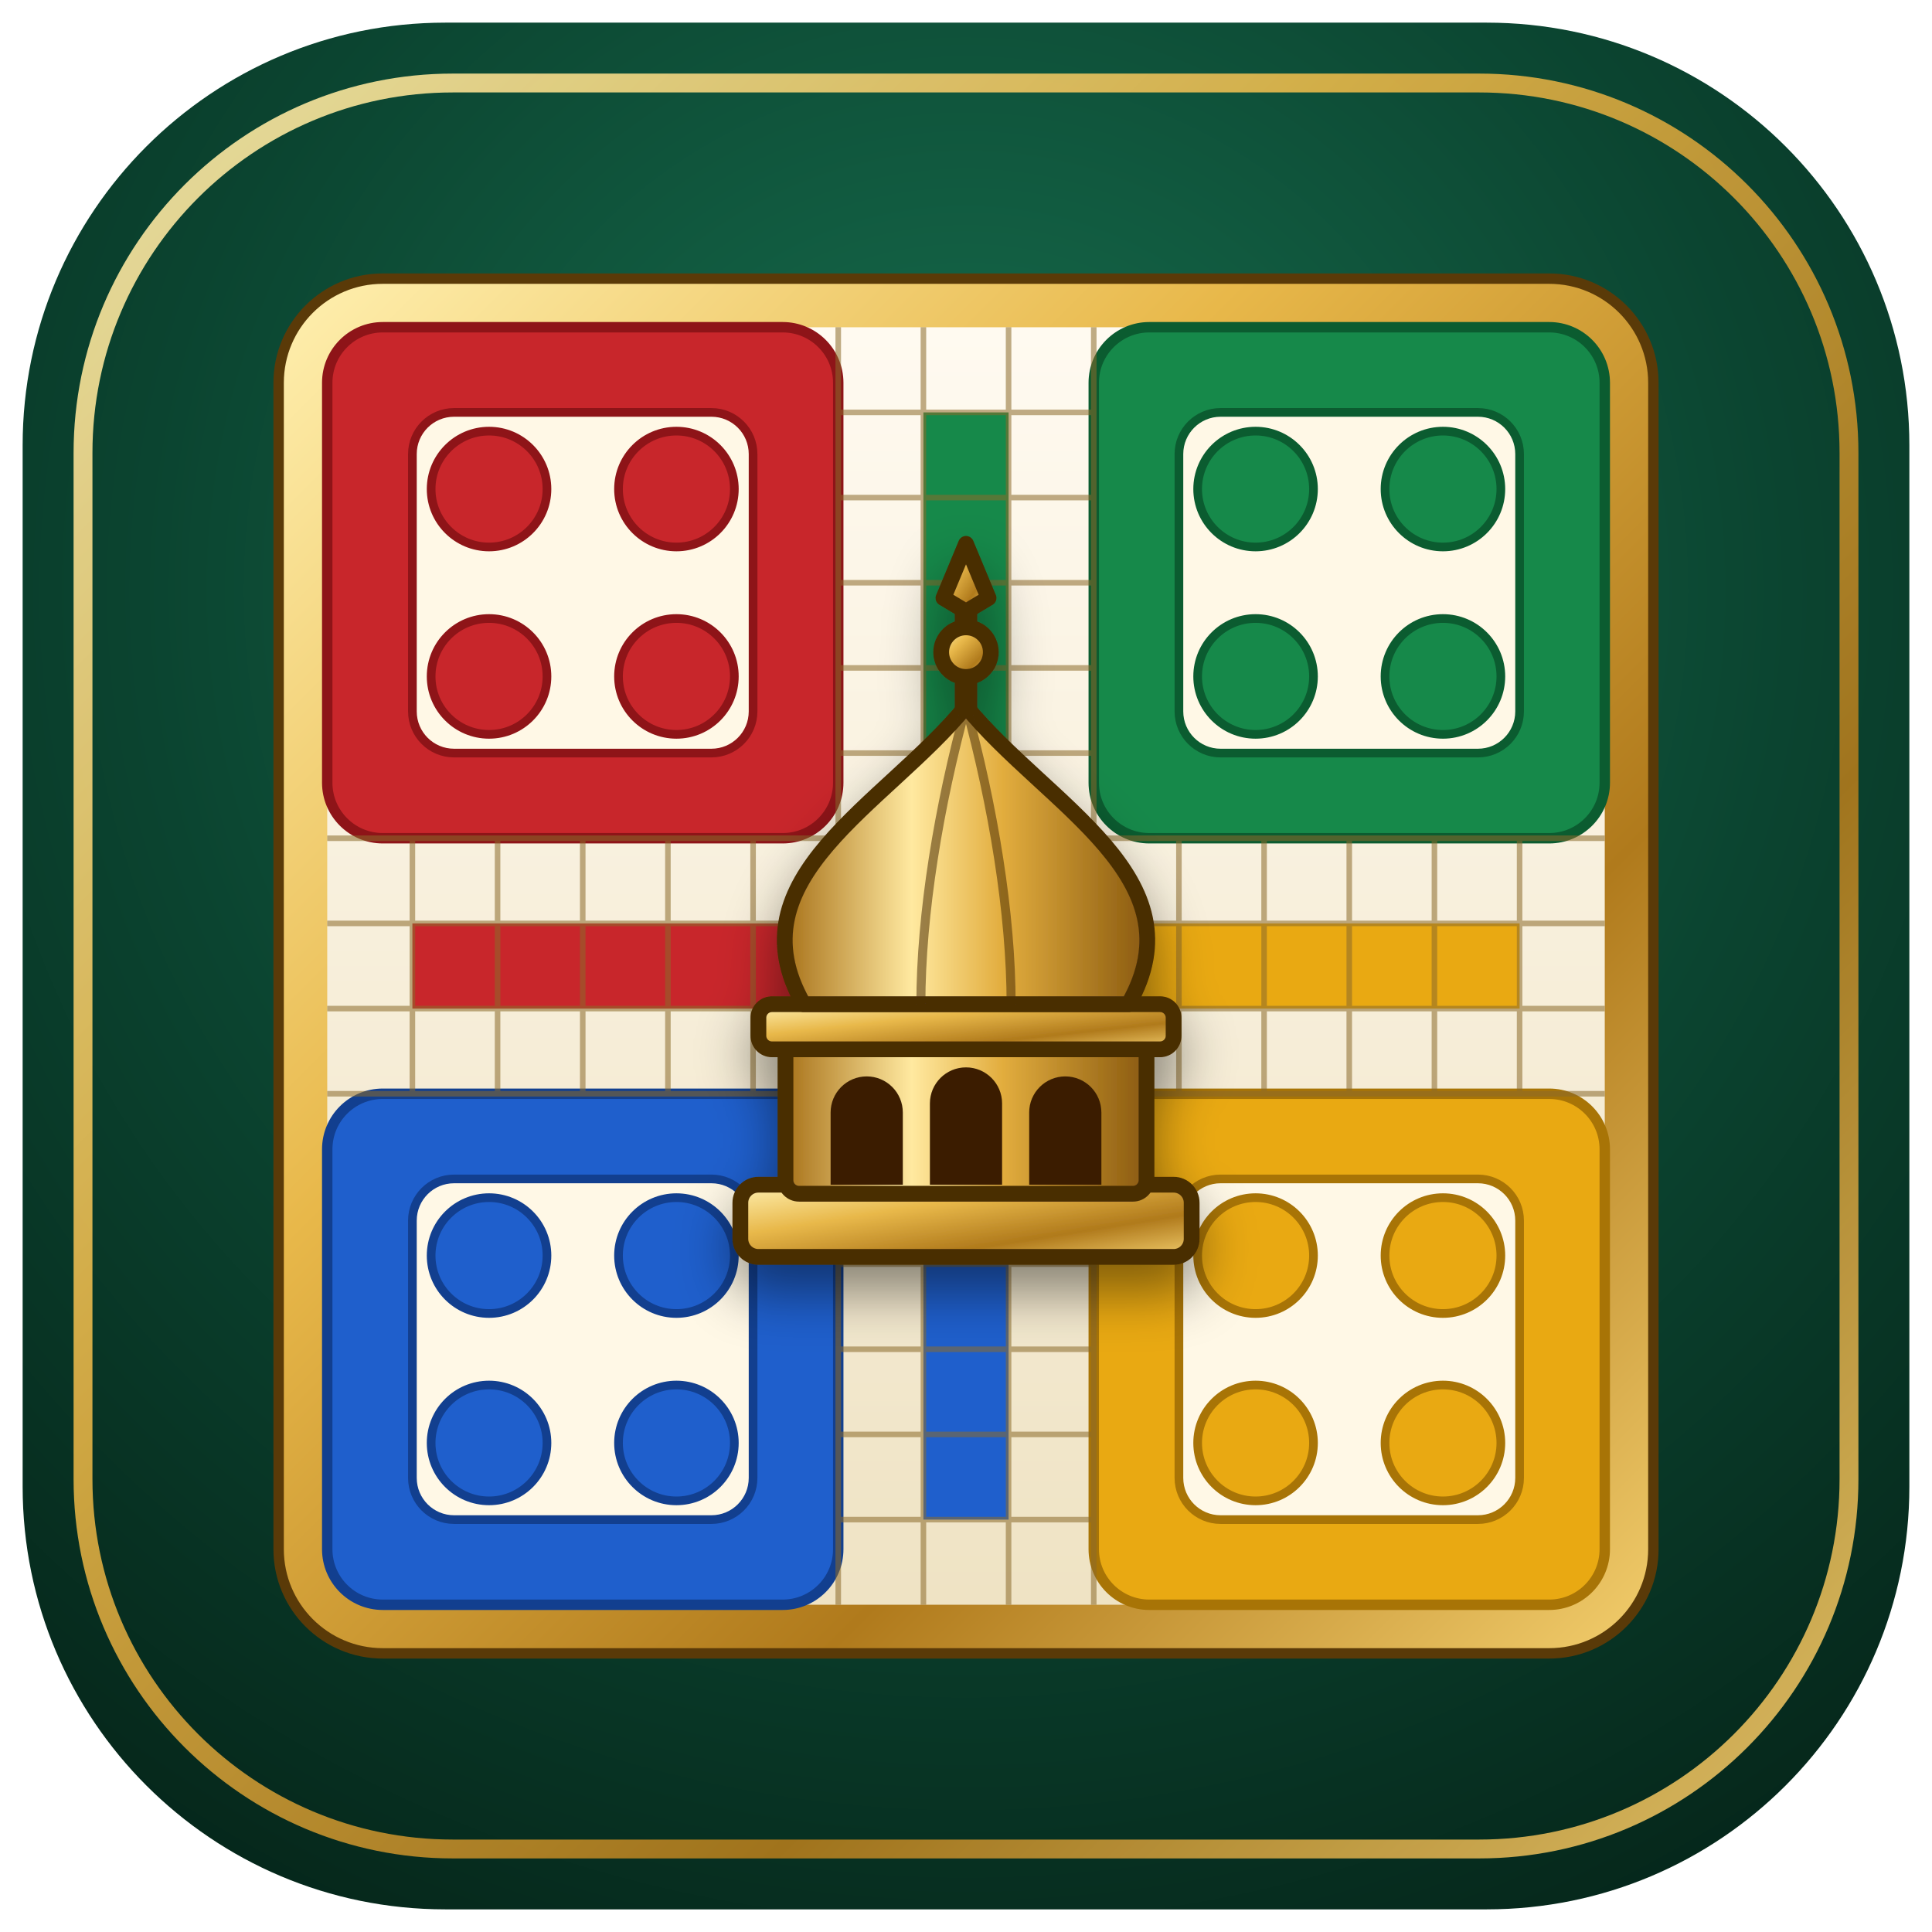
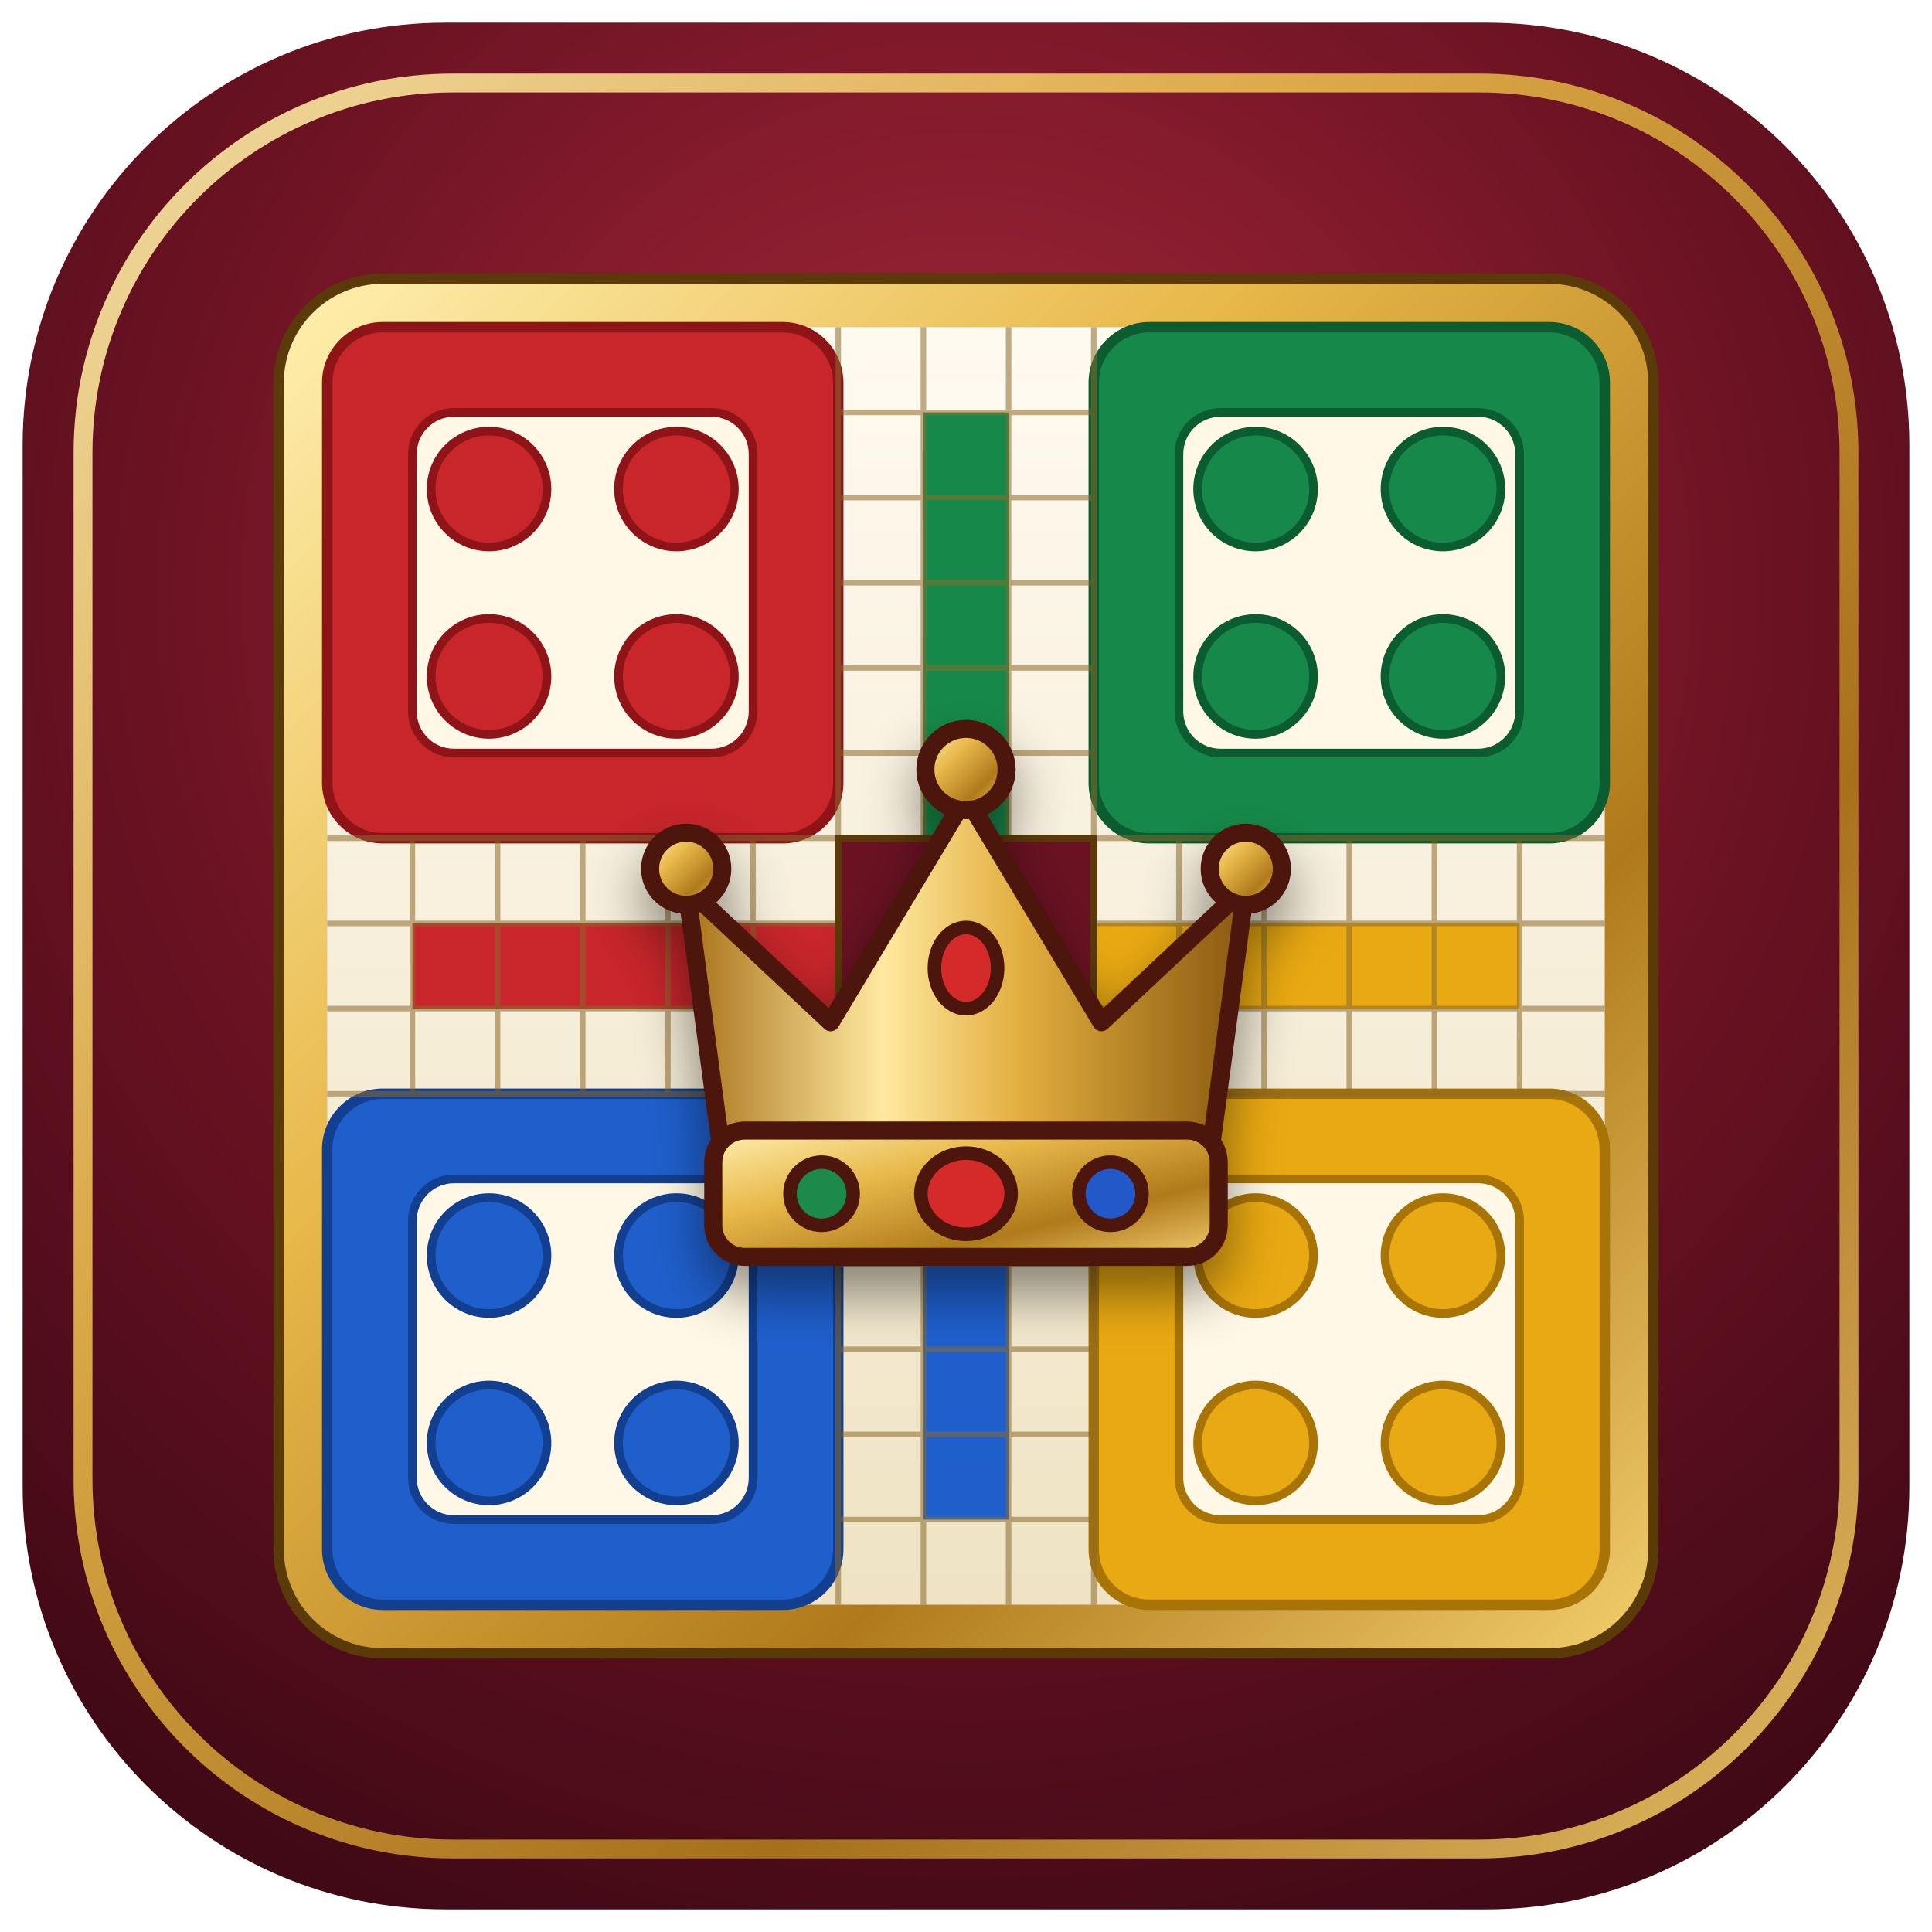
<svg xmlns="http://www.w3.org/2000/svg" viewBox="0 0 512 512" width="512" height="512">
  <defs>
    <radialGradient id="em" cx="50%" cy="30%" r="80%">
-       <stop offset="0" stop-color="#17704f" />
-       <stop offset=".55" stop-color="#0b4430" />
-       <stop offset="1" stop-color="#05261a" />
+       <stop offset="0" stop-color="#a8283c" />
+       <stop offset=".55" stop-color="#6a1222" />
+       <stop offset="1" stop-color="#3c0814" />
    </radialGradient>
    <linearGradient id="gold" x1="0" y1="0" x2="1" y2="1">
      <stop offset="0" stop-color="#fff0b0" />
      <stop offset=".35" stop-color="#e8b84a" />
      <stop offset=".7" stop-color="#b07a1c" />
      <stop offset="1" stop-color="#f2cd6c" />
    </linearGradient>
    <linearGradient id="dome" x1="0" y1="0" x2="1" y2="0">
      <stop offset="0" stop-color="#a8721a" />
      <stop offset=".35" stop-color="#ffe9a0" />
      <stop offset=".6" stop-color="#e2ad3e" />
      <stop offset="1" stop-color="#8a5a10" />
    </linearGradient>
    <linearGradient id="ivory" x1="0" y1="0" x2="0" y2="1">
      <stop offset="0" stop-color="#fffaf0" />
      <stop offset="1" stop-color="#efe3c4" />
    </linearGradient>
    <filter id="sh" x="-30%" y="-30%" width="160%" height="160%">
      <feDropShadow dx="0" dy="6" stdDeviation="6" flood-color="#000" flood-opacity=".45" />
    </filter>
  </defs>
  <rect x="6" y="6" width="500" height="500" rx="112" fill="url(#em)" />
  <rect x="22" y="22" width="468" height="468" rx="98" fill="none" stroke="url(#gold)" stroke-width="5" opacity=".9" />
  <g transform="translate(256 256) scale(0.92) translate(-256 -256)">
    <rect x="58" y="58" width="396" height="396" rx="30" fill="url(#gold)" stroke="#5a3a08" stroke-width="3" />
    <rect x="72" y="72" width="368" height="368" rx="16" fill="url(#ivory)" />
    <rect x="72" y="72" width="147.2" height="147.2" rx="16" fill="#c8262b" stroke="#8e1418" stroke-width="3" />
    <rect x="96.533" y="96.533" width="98.133" height="98.133" rx="12" fill="#fff8e6" stroke="#8e1418" stroke-width="2.5" />
    <circle cx="118.613" cy="118.613" r="16.683" fill="#c8262b" stroke="#8e1418" stroke-width="2.5" />
    <circle cx="172.587" cy="118.613" r="16.683" fill="#c8262b" stroke="#8e1418" stroke-width="2.5" />
    <circle cx="118.613" cy="172.587" r="16.683" fill="#c8262b" stroke="#8e1418" stroke-width="2.5" />
    <circle cx="172.587" cy="172.587" r="16.683" fill="#c8262b" stroke="#8e1418" stroke-width="2.5" />
    <rect x="292.8" y="72" width="147.2" height="147.2" rx="16" fill="#16894a" stroke="#0b5c30" stroke-width="3" />
    <rect x="317.333" y="96.533" width="98.133" height="98.133" rx="12" fill="#fff8e6" stroke="#0b5c30" stroke-width="2.5" />
    <circle cx="339.413" cy="118.613" r="16.683" fill="#16894a" stroke="#0b5c30" stroke-width="2.5" />
    <circle cx="393.387" cy="118.613" r="16.683" fill="#16894a" stroke="#0b5c30" stroke-width="2.5" />
    <circle cx="339.413" cy="172.587" r="16.683" fill="#16894a" stroke="#0b5c30" stroke-width="2.5" />
    <circle cx="393.387" cy="172.587" r="16.683" fill="#16894a" stroke="#0b5c30" stroke-width="2.5" />
    <rect x="292.8" y="292.8" width="147.2" height="147.2" rx="16" fill="#e9a912" stroke="#a87406" stroke-width="3" />
    <rect x="317.333" y="317.333" width="98.133" height="98.133" rx="12" fill="#fff8e6" stroke="#a87406" stroke-width="2.5" />
    <circle cx="339.413" cy="339.413" r="16.683" fill="#e9a912" stroke="#a87406" stroke-width="2.5" />
    <circle cx="393.387" cy="339.413" r="16.683" fill="#e9a912" stroke="#a87406" stroke-width="2.5" />
    <circle cx="339.413" cy="393.387" r="16.683" fill="#e9a912" stroke="#a87406" stroke-width="2.5" />
    <circle cx="393.387" cy="393.387" r="16.683" fill="#e9a912" stroke="#a87406" stroke-width="2.5" />
    <rect x="72" y="292.8" width="147.2" height="147.2" rx="16" fill="#1f5fcc" stroke="#123f8f" stroke-width="3" />
    <rect x="96.533" y="317.333" width="98.133" height="98.133" rx="12" fill="#fff8e6" stroke="#123f8f" stroke-width="2.5" />
    <circle cx="118.613" cy="339.413" r="16.683" fill="#1f5fcc" stroke="#123f8f" stroke-width="2.5" />
    <circle cx="172.587" cy="339.413" r="16.683" fill="#1f5fcc" stroke="#123f8f" stroke-width="2.5" />
    <circle cx="118.613" cy="393.387" r="16.683" fill="#1f5fcc" stroke="#123f8f" stroke-width="2.5" />
    <circle cx="172.587" cy="393.387" r="16.683" fill="#1f5fcc" stroke="#123f8f" stroke-width="2.5" />
    <rect x="96.533" y="243.733" width="122.667" height="24.533" fill="#c8262b" />
    <rect x="243.733" y="96.533" width="24.533" height="122.667" fill="#16894a" />
    <rect x="292.8" y="243.733" width="122.667" height="24.533" fill="#e9a912" />
    <rect x="243.733" y="292.8" width="24.533" height="122.667" fill="#1f5fcc" />
    <path d="M72 219.2 H219.2 M292.8 219.2 H440 M219.2 72 V219.2 M219.2 292.8 V440 M72 243.733 H219.2 M292.8 243.733 H440 M243.733 72 V219.2 M243.733 292.8 V440 M72 268.267 H219.2 M292.8 268.267 H440 M268.267 72 V219.2 M268.267 292.8 V440 M72 292.8 H219.2 M292.8 292.8 H440 M292.8 72 V219.2 M292.8 292.8 V440 M96.533 219.2 V292.8 M317.333 219.2 V292.8 M219.2 96.533 H292.8 M219.2 317.333 H292.8 M121.067 219.2 V292.8 M341.867 219.2 V292.8 M219.2 121.067 H292.8 M219.2 341.867 H292.8 M145.6 219.2 V292.8 M366.4 219.2 V292.8 M219.2 145.6 H292.8 M219.2 366.4 H292.8 M170.133 219.2 V292.8 M390.933 219.2 V292.8 M219.2 170.133 H292.8 M219.2 390.933 H292.8 M194.667 219.2 V292.8 M415.467 219.2 V292.8 M219.2 194.667 H292.8 M219.2 415.467 H292.8" stroke="#8a6a2a" stroke-width="1.6" opacity=".55" fill="none" />
-     <rect x="219.2" y="219.2" width="73.6" height="73.6" fill="#0b4430" stroke="#5a3a08" stroke-width="2" />
+     <rect x="219.2" y="219.2" width="73.6" height="73.6" fill="#6a1222" stroke="#5a3a08" stroke-width="2" />
    <g transform="translate(256 280) scale(1.3)">
-       <g filter="url(#sh)" stroke="#4a2e06" stroke-width="3.5" stroke-linejoin="round">
-         <rect x="-50" y="30" width="100" height="16" rx="4" fill="url(#gold)" />
-         <rect x="-40" y="-2" width="80" height="34" rx="3" fill="url(#dome)" />
-         <path d="M-30 30 V14 a8 8 0 0 1 16 0 V30 Z M-8 30 V12 a8 8 0 0 1 16 0 V30 Z M14 30 V14 a8 8 0 0 1 16 0 V30 Z" fill="#3a1f05" stroke="none" />
-         <rect x="-46" y="-10" width="92" height="10" rx="3" fill="url(#gold)" />
-         <path d="M-36 -10 C-52 -38 -18 -54 0 -76 C18 -54 52 -38 36 -10 Z" fill="url(#dome)" />
-         <path d="M0 -76 C-6 -54 -10 -30 -10 -10 M0 -76 C6 -54 10 -30 10 -10" fill="none" stroke="#4a2e06" stroke-width="2" opacity=".55" />
-         <path d="M0 -76 V-98" stroke-width="5" stroke-linecap="round" />
-         <circle cx="0" cy="-88" r="5.5" fill="url(#gold)" />
-         <path d="M0 -112 L5 -100 L0 -97 L-5 -100 Z" fill="url(#gold)" />
+       <g filter="url(#sh)" transform="translate(0 10)" stroke="#4e140a" stroke-width="4" stroke-linejoin="round">
+         <path d="M-54 14 L-62 -46 L-30 -16 L0 -66 L30 -16 L62 -46 L54 14 Z" fill="url(#dome)" />
+         <circle cx="-62" cy="-50" r="8" fill="url(#gold)" />
+         <circle cx="0" cy="-72" r="9" fill="url(#gold)" />
+         <circle cx="62" cy="-50" r="8" fill="url(#gold)" />
+         <rect x="-56" y="8" width="112" height="28" rx="7" fill="url(#gold)" />
+         <ellipse cx="0" cy="22" rx="10" ry="9" fill="#d42a2a" stroke-width="3" />
+         <ellipse cx="-32" cy="22" rx="7" ry="7" fill="#1f8a4c" stroke-width="3" />
+         <ellipse cx="32" cy="22" rx="7" ry="7" fill="#2458c8" stroke-width="3" />
+         <ellipse cx="0" cy="-28" rx="7" ry="9" fill="#d42a2a" stroke-width="3" />
      </g>
    </g>
  </g>
</svg>
